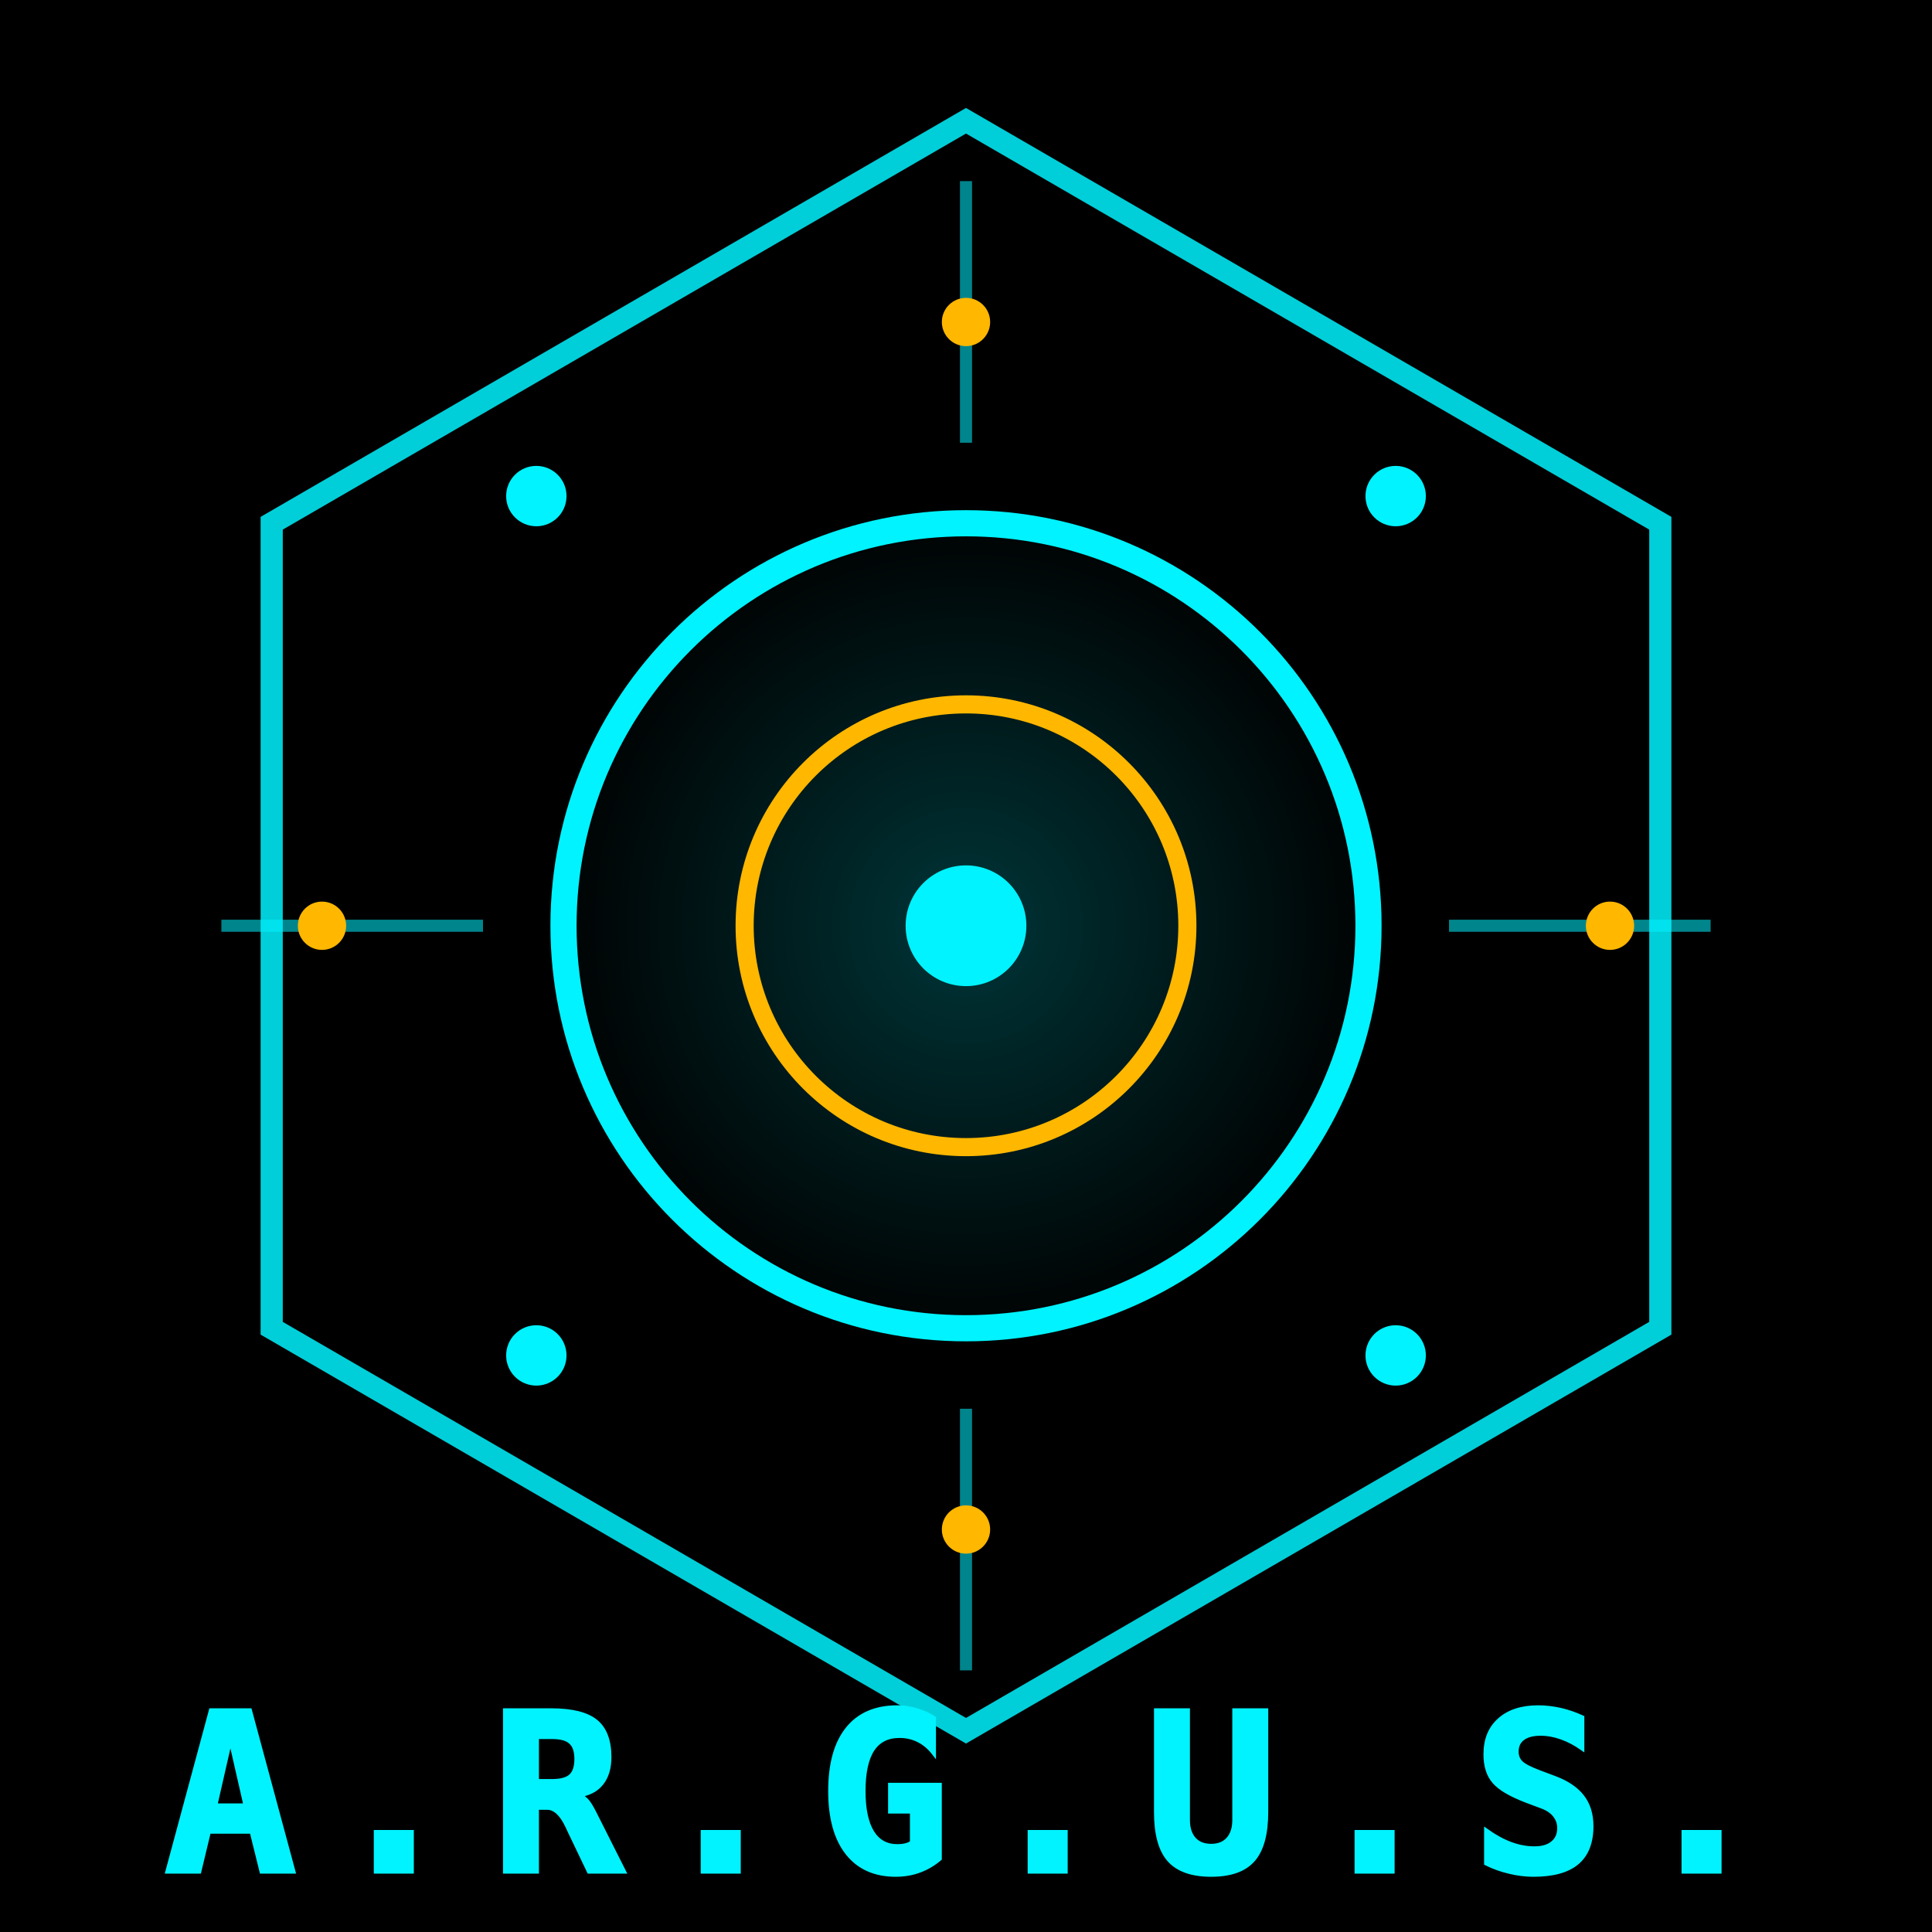
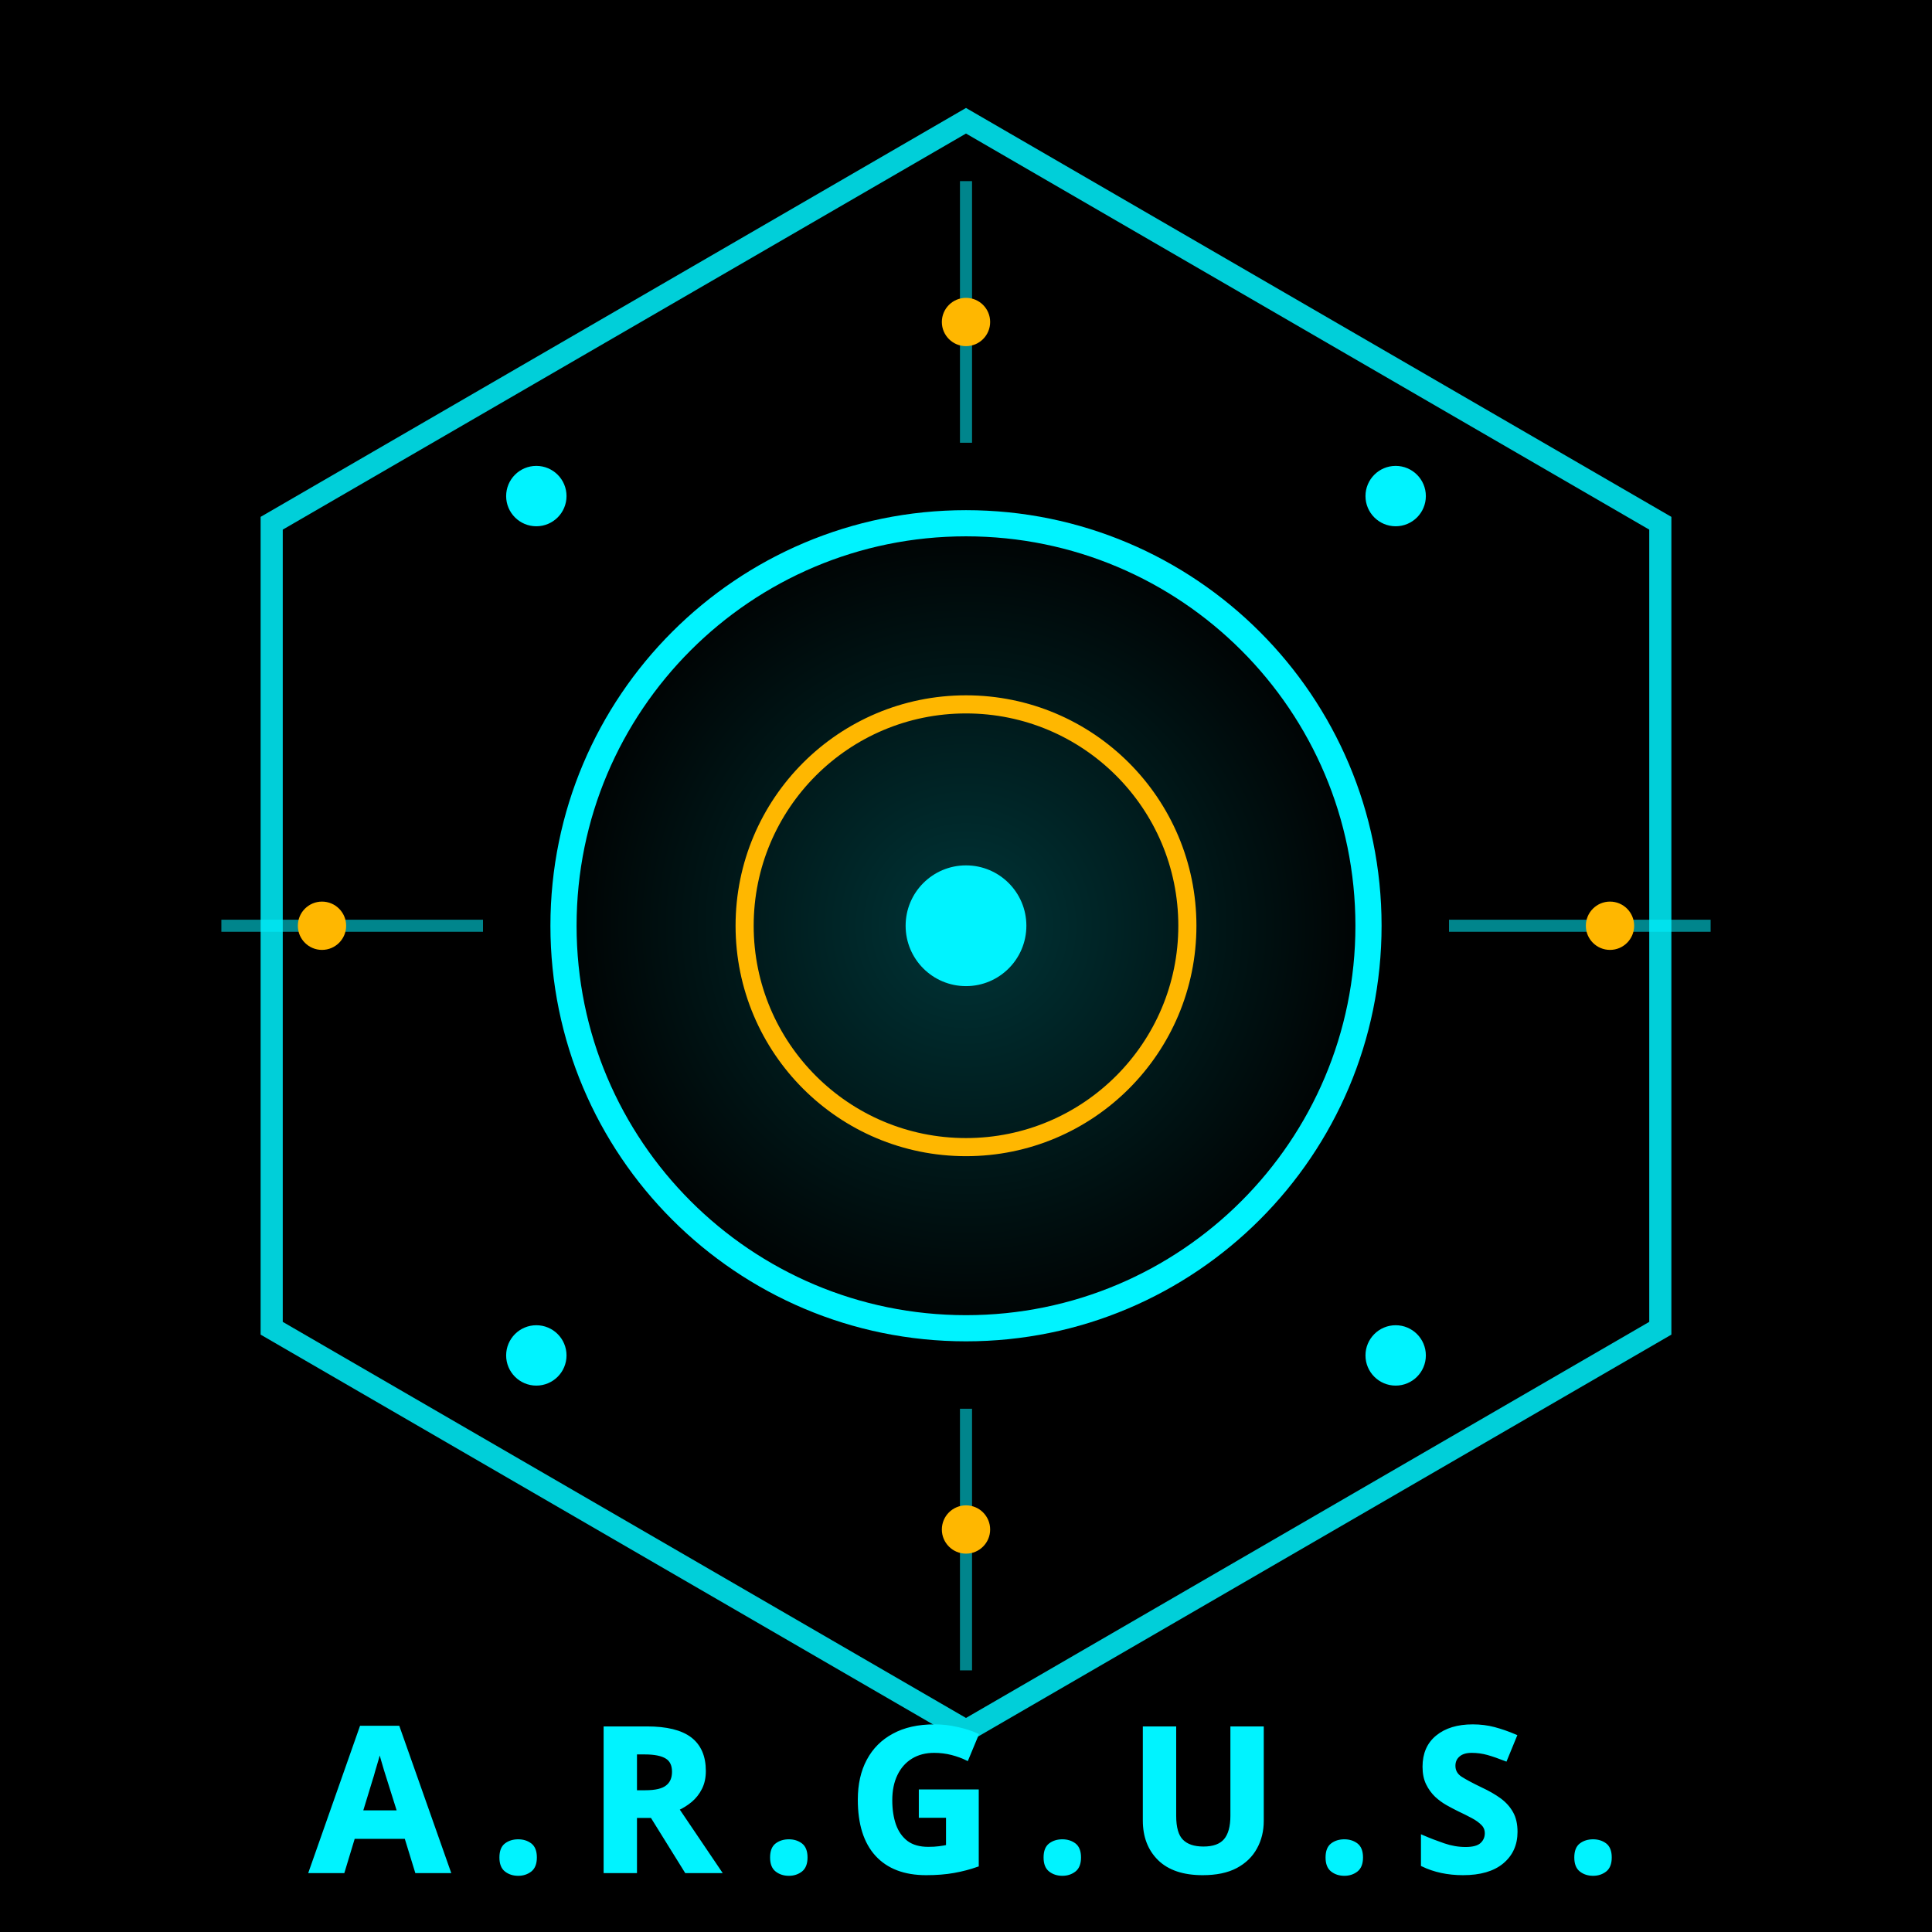
<svg xmlns="http://www.w3.org/2000/svg" viewBox="0 0 192 192">
  <defs>
    <radialGradient id="iris192" cx="96" cy="92" r="42" gradientUnits="userSpaceOnUse">
      <stop offset="0" stop-color="#00f3ff" stop-opacity="0.22" />
      <stop offset="1" stop-color="#00f3ff" stop-opacity="0" />
    </radialGradient>
  </defs>
  <rect width="192" height="192" fill="#000" />
  <polygon points="96,12 165,52 165,132 96,172 27,132 27,52" fill="none" stroke="#00f3ff" stroke-width="2.2" opacity="0.85" />
  <circle cx="96" cy="92" r="42" fill="url(#iris192)" />
  <circle cx="96" cy="92" r="40" fill="none" stroke="#00f3ff" stroke-width="2.6" />
  <circle cx="96" cy="92" r="22" fill="none" stroke="#ffb700" stroke-width="1.8" />
  <circle cx="96" cy="92" r="6" fill="#00f3ff" />
  <line x1="96" y1="18" x2="96" y2="44" stroke="#00f3ff" stroke-width="1.2" opacity="0.55" />
  <line x1="96" y1="140" x2="96" y2="166" stroke="#00f3ff" stroke-width="1.2" opacity="0.55" />
  <line x1="22" y1="92" x2="48" y2="92" stroke="#00f3ff" stroke-width="1.2" opacity="0.55" />
  <line x1="144" y1="92" x2="170" y2="92" stroke="#00f3ff" stroke-width="1.2" opacity="0.55" />
  <g fill="#00f3ff">
    <circle cx="138.7" cy="49.3" r="3" />
    <circle cx="53.3" cy="49.3" r="3" />
    <circle cx="138.7" cy="134.7" r="3" />
    <circle cx="53.3" cy="134.7" r="3" />
  </g>
  <g fill="#ffb700">
    <circle cx="96" cy="32" r="2.4" />
    <circle cx="96" cy="152" r="2.4" />
    <circle cx="32" cy="92" r="2.4" />
    <circle cx="160" cy="92" r="2.4" />
  </g>
-   <text x="96" y="186" text-anchor="middle" fill="#00f3ff" font-family="'JetBrains Mono', monospace" font-size="22" font-weight="800" letter-spacing="3" stroke="#00f3ff" stroke-width="0.4">A.R.G.U.S.</text>
+   <text x="96" y="186" text-anchor="middle" fill="#00f3ff" font-family="Orbitron, Michroma, Eurostile, 'Arial Black', sans-serif" font-size="20" font-weight="900" letter-spacing="4" stroke="#00f3ff" stroke-width="0.3">A.R.G.U.S.</text>
</svg>
